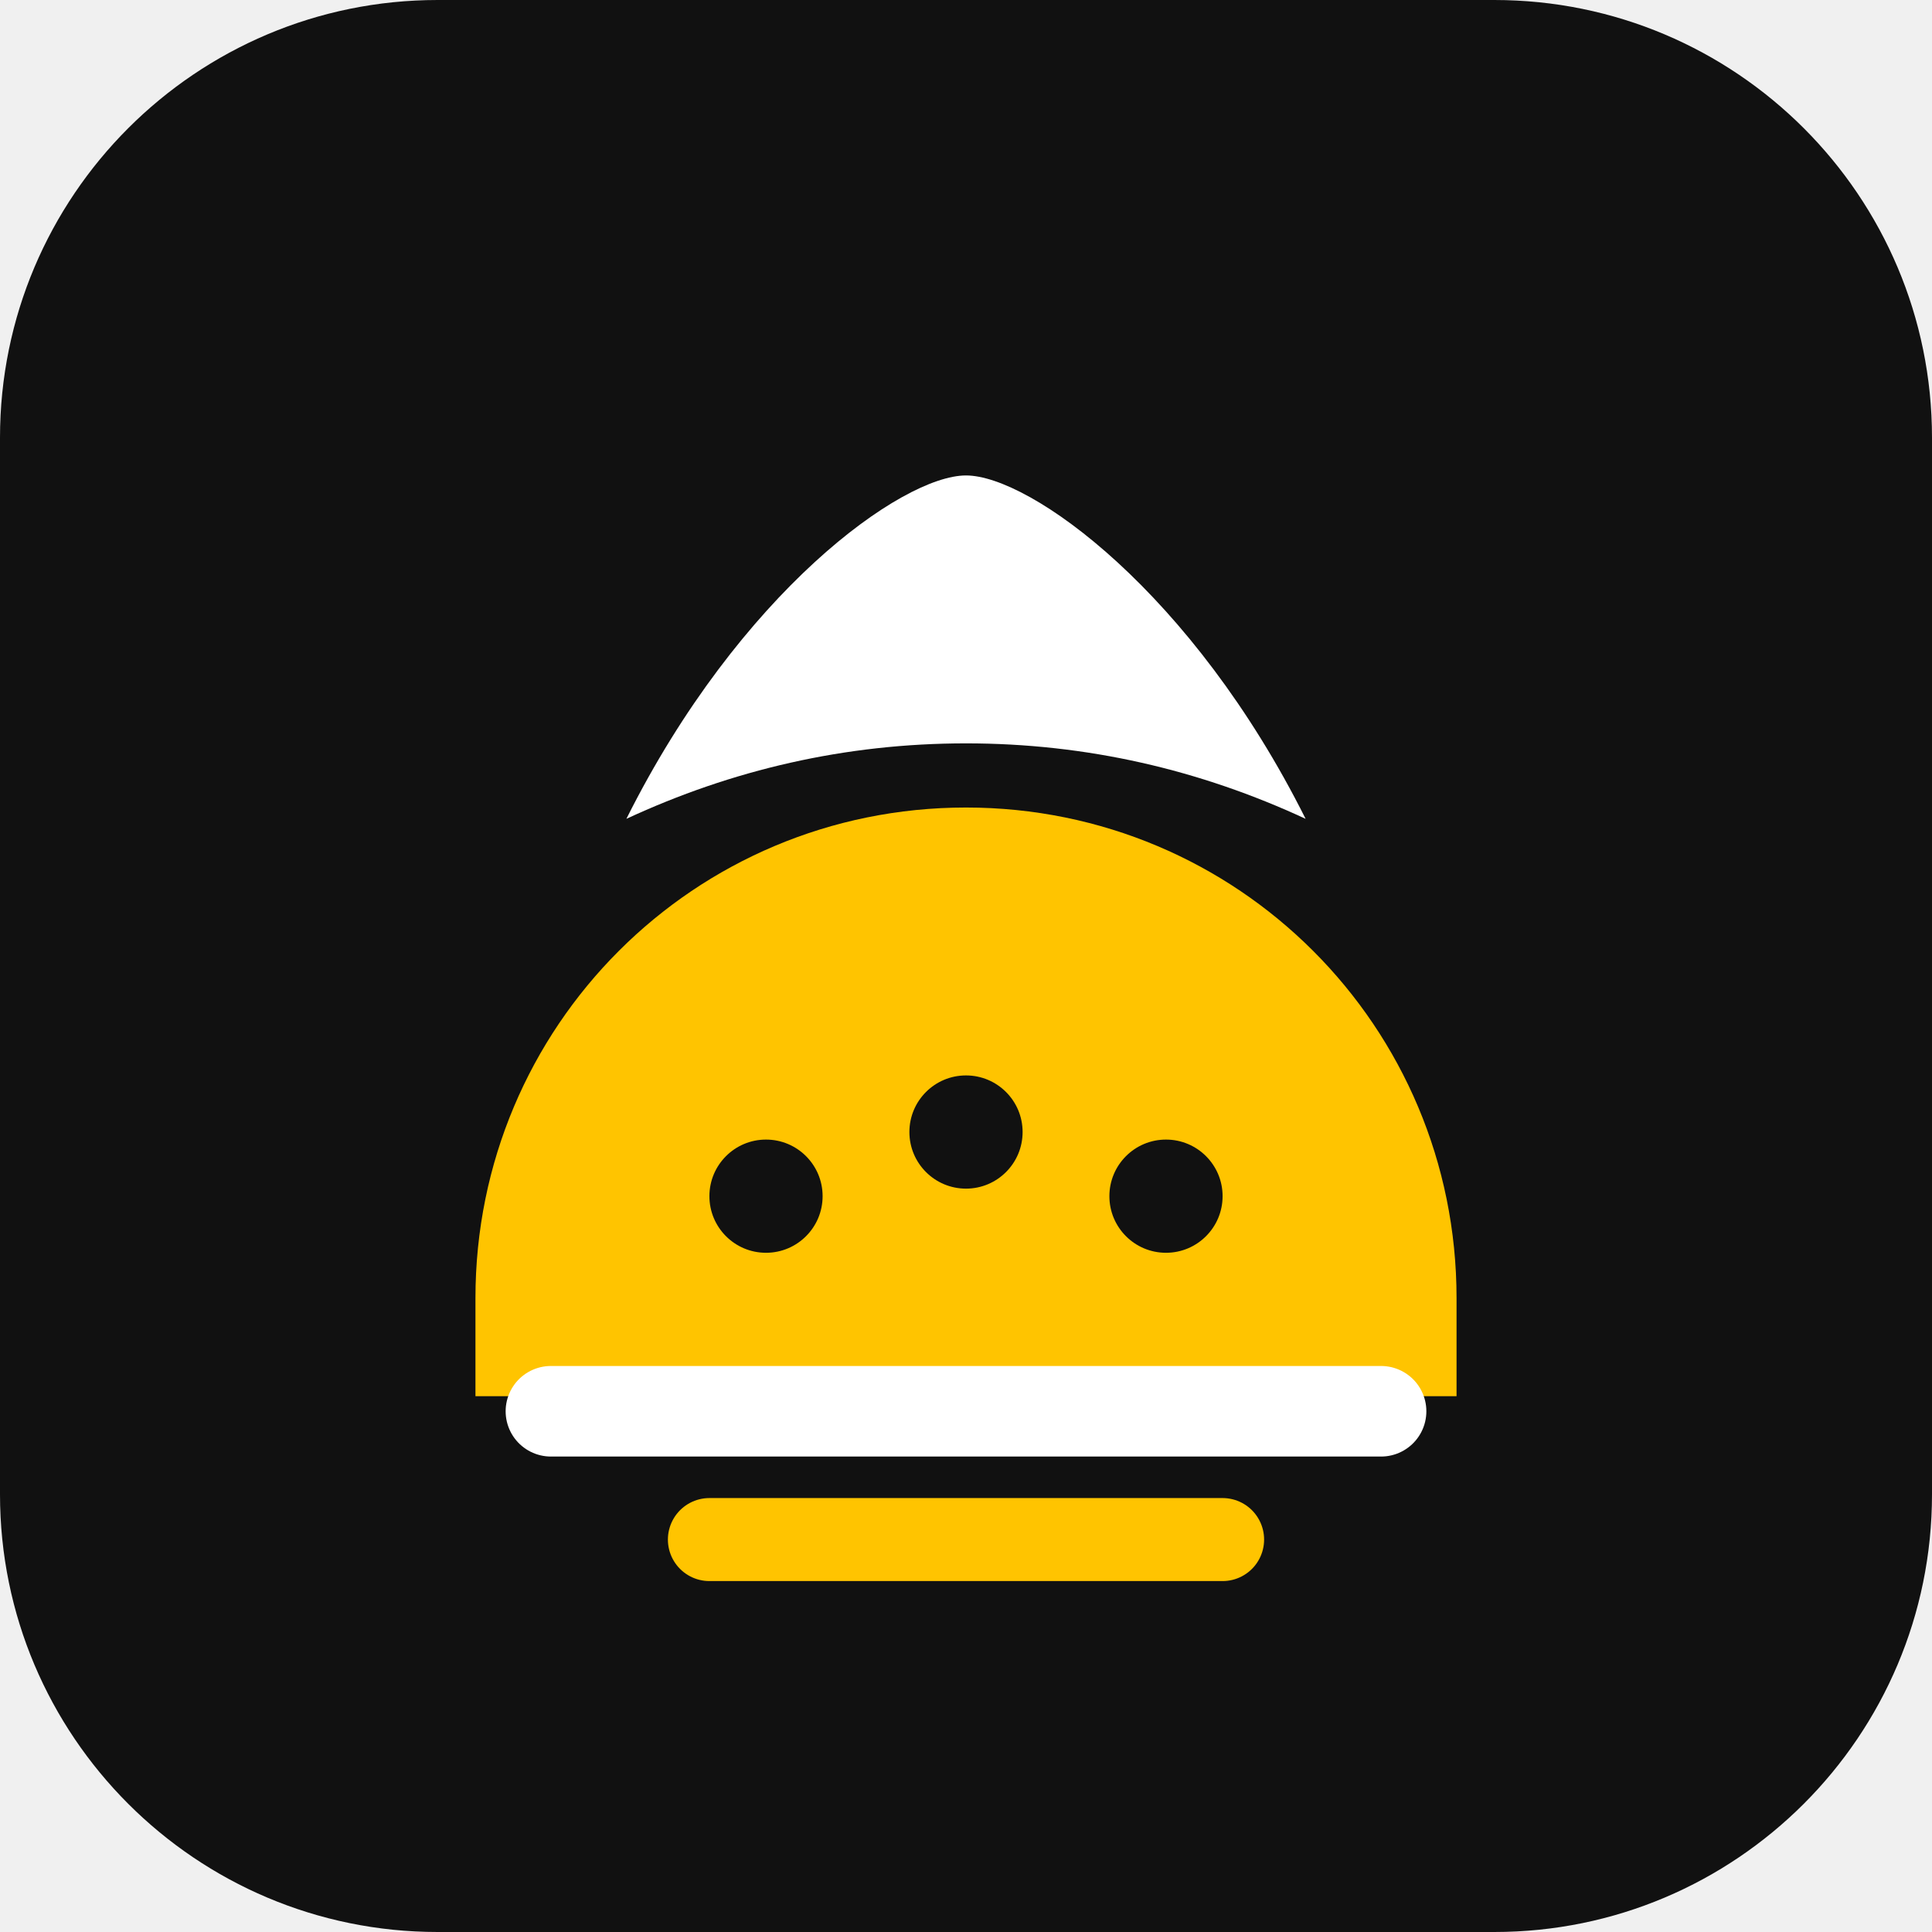
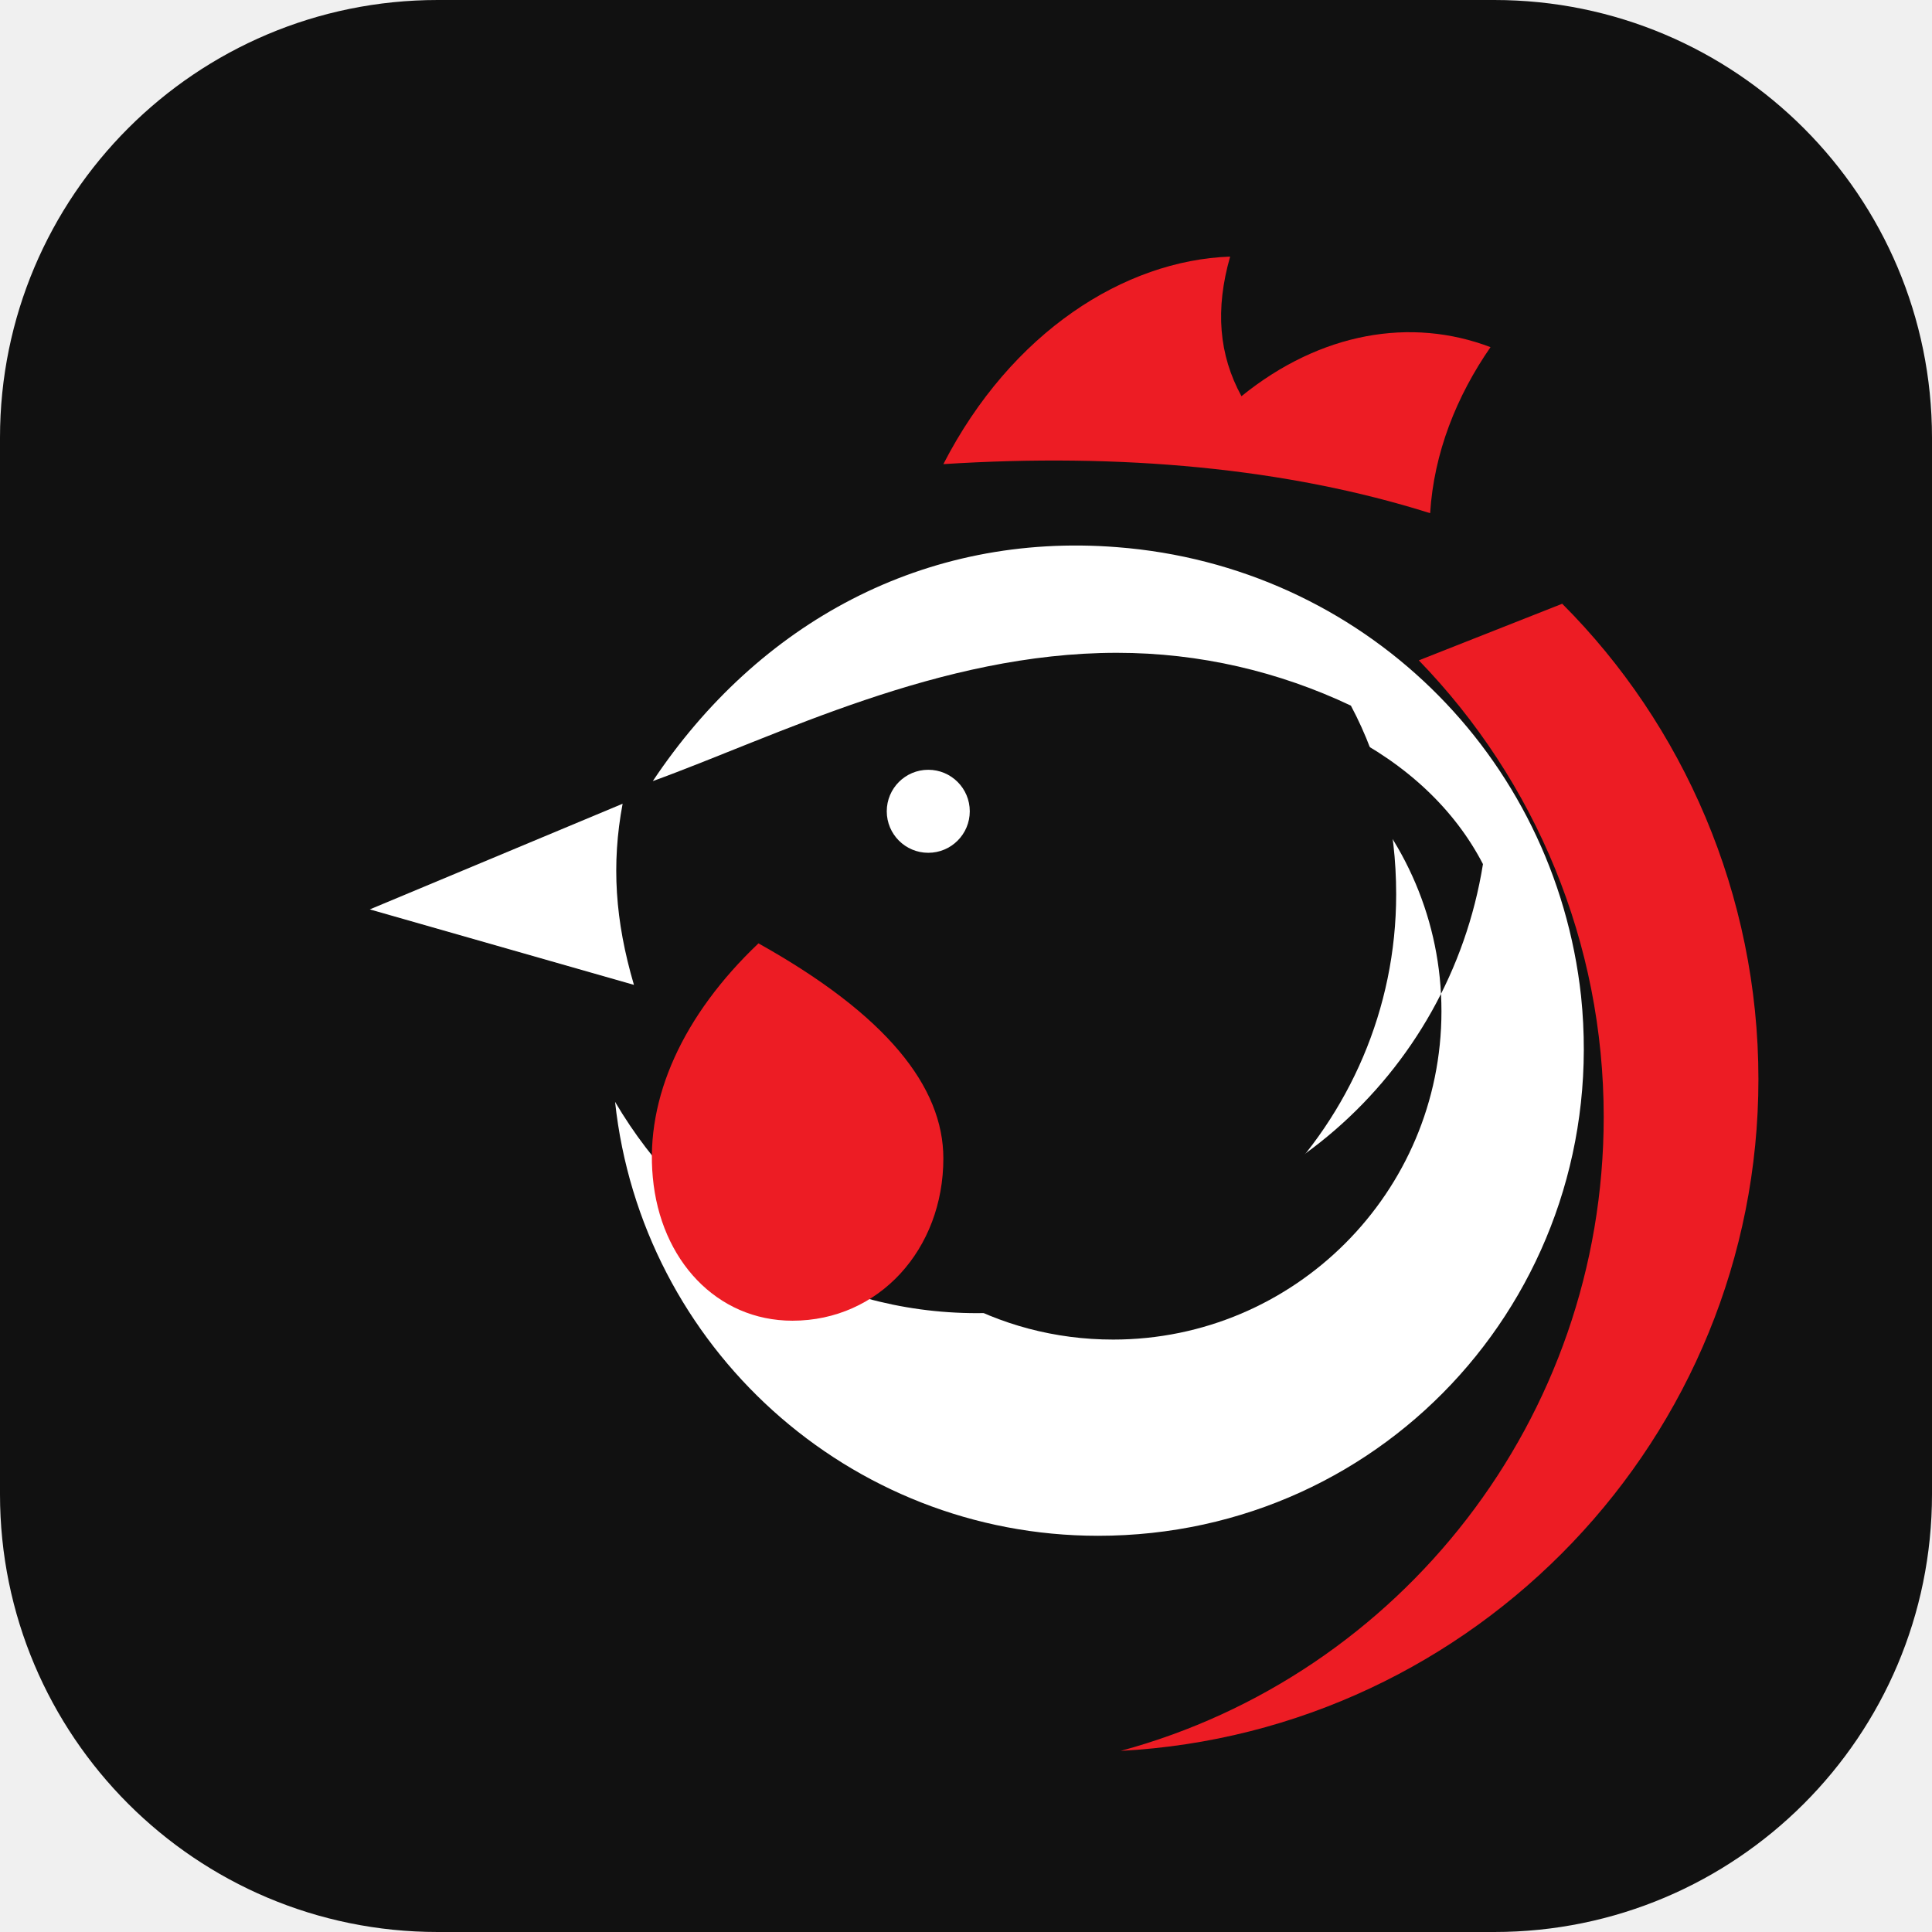
<svg xmlns="http://www.w3.org/2000/svg" width="192" height="192" viewBox="0 0 512 512" role="img" aria-labelledby="title desc">
  <rect width="512" height="512" rx="116" fill="#111111" />
-   <path d="M126 344c0-72 58-130 130-130s130 58 130 130v26H126v-26Z" fill="#FFC400" />
-   <path d="M166 217c30-60 73-91 90-91s60 31 90 91c-28-13-58-20-90-20s-62 7-90 20Z" fill="#FFFFFF" />
-   <circle cx="203" cy="317" r="15" fill="#111111" />
-   <circle cx="256" cy="300" r="15" fill="#111111" />
-   <circle cx="309" cy="317" r="15" fill="#111111" />
-   <path d="M146 374h220" stroke="#FFFFFF" stroke-width="24" stroke-linecap="round" />
-   <path d="M188 408h136" stroke="#FFC400" stroke-width="22" stroke-linecap="round" />
+   <path d="M250 123c18-35 48-54 76-55-4 14-3 26 3 37 21-17 45-21 66-13-9 13-15 28-16 44-38-12-82-16-129-13Z" fill="#ED1C24" />
+   <path d="M173 207c28-42 72-66 123-62 65 5 116 55 123 119 8 77-51 143-128 143-66 0-121-50-128-115 20 34 55 56 96 56 61 0 111-50 111-111 0-18-4-35-12-50-19-9-40-14-62-14-47 0-90 22-123 34Z" fill="#FFFFFF" />
+   <path d="M295 181c48 0 87 39 87 87 0 48-39 87-87 87-31 0-58-16-74-41 17 9 36 14 56 14 59 0 107-43 116-99-15-29-51-48-98-48Z" fill="#111111" />
+   <path d="M165 213l-67 28 70 20c-5-17-6-32-3-48Z" fill="#FFFFFF" />
+   <circle cx="246" cy="215" r="11" fill="#FFFFFF" />
+   <path d="M201 250c-20 19-30 41-28 62 2 22 17 38 37 38 23 0 40-19 40-43 0-19-15-38-49-57Z" fill="#ED1C24" />
+   <path d="M376 175c31 32 49 75 49 121 0 80-54 148-128 168 94-5 169-83 169-178 0-49-20-94-52-126l-38 15Z" fill="#ED1C24" />
</svg>
